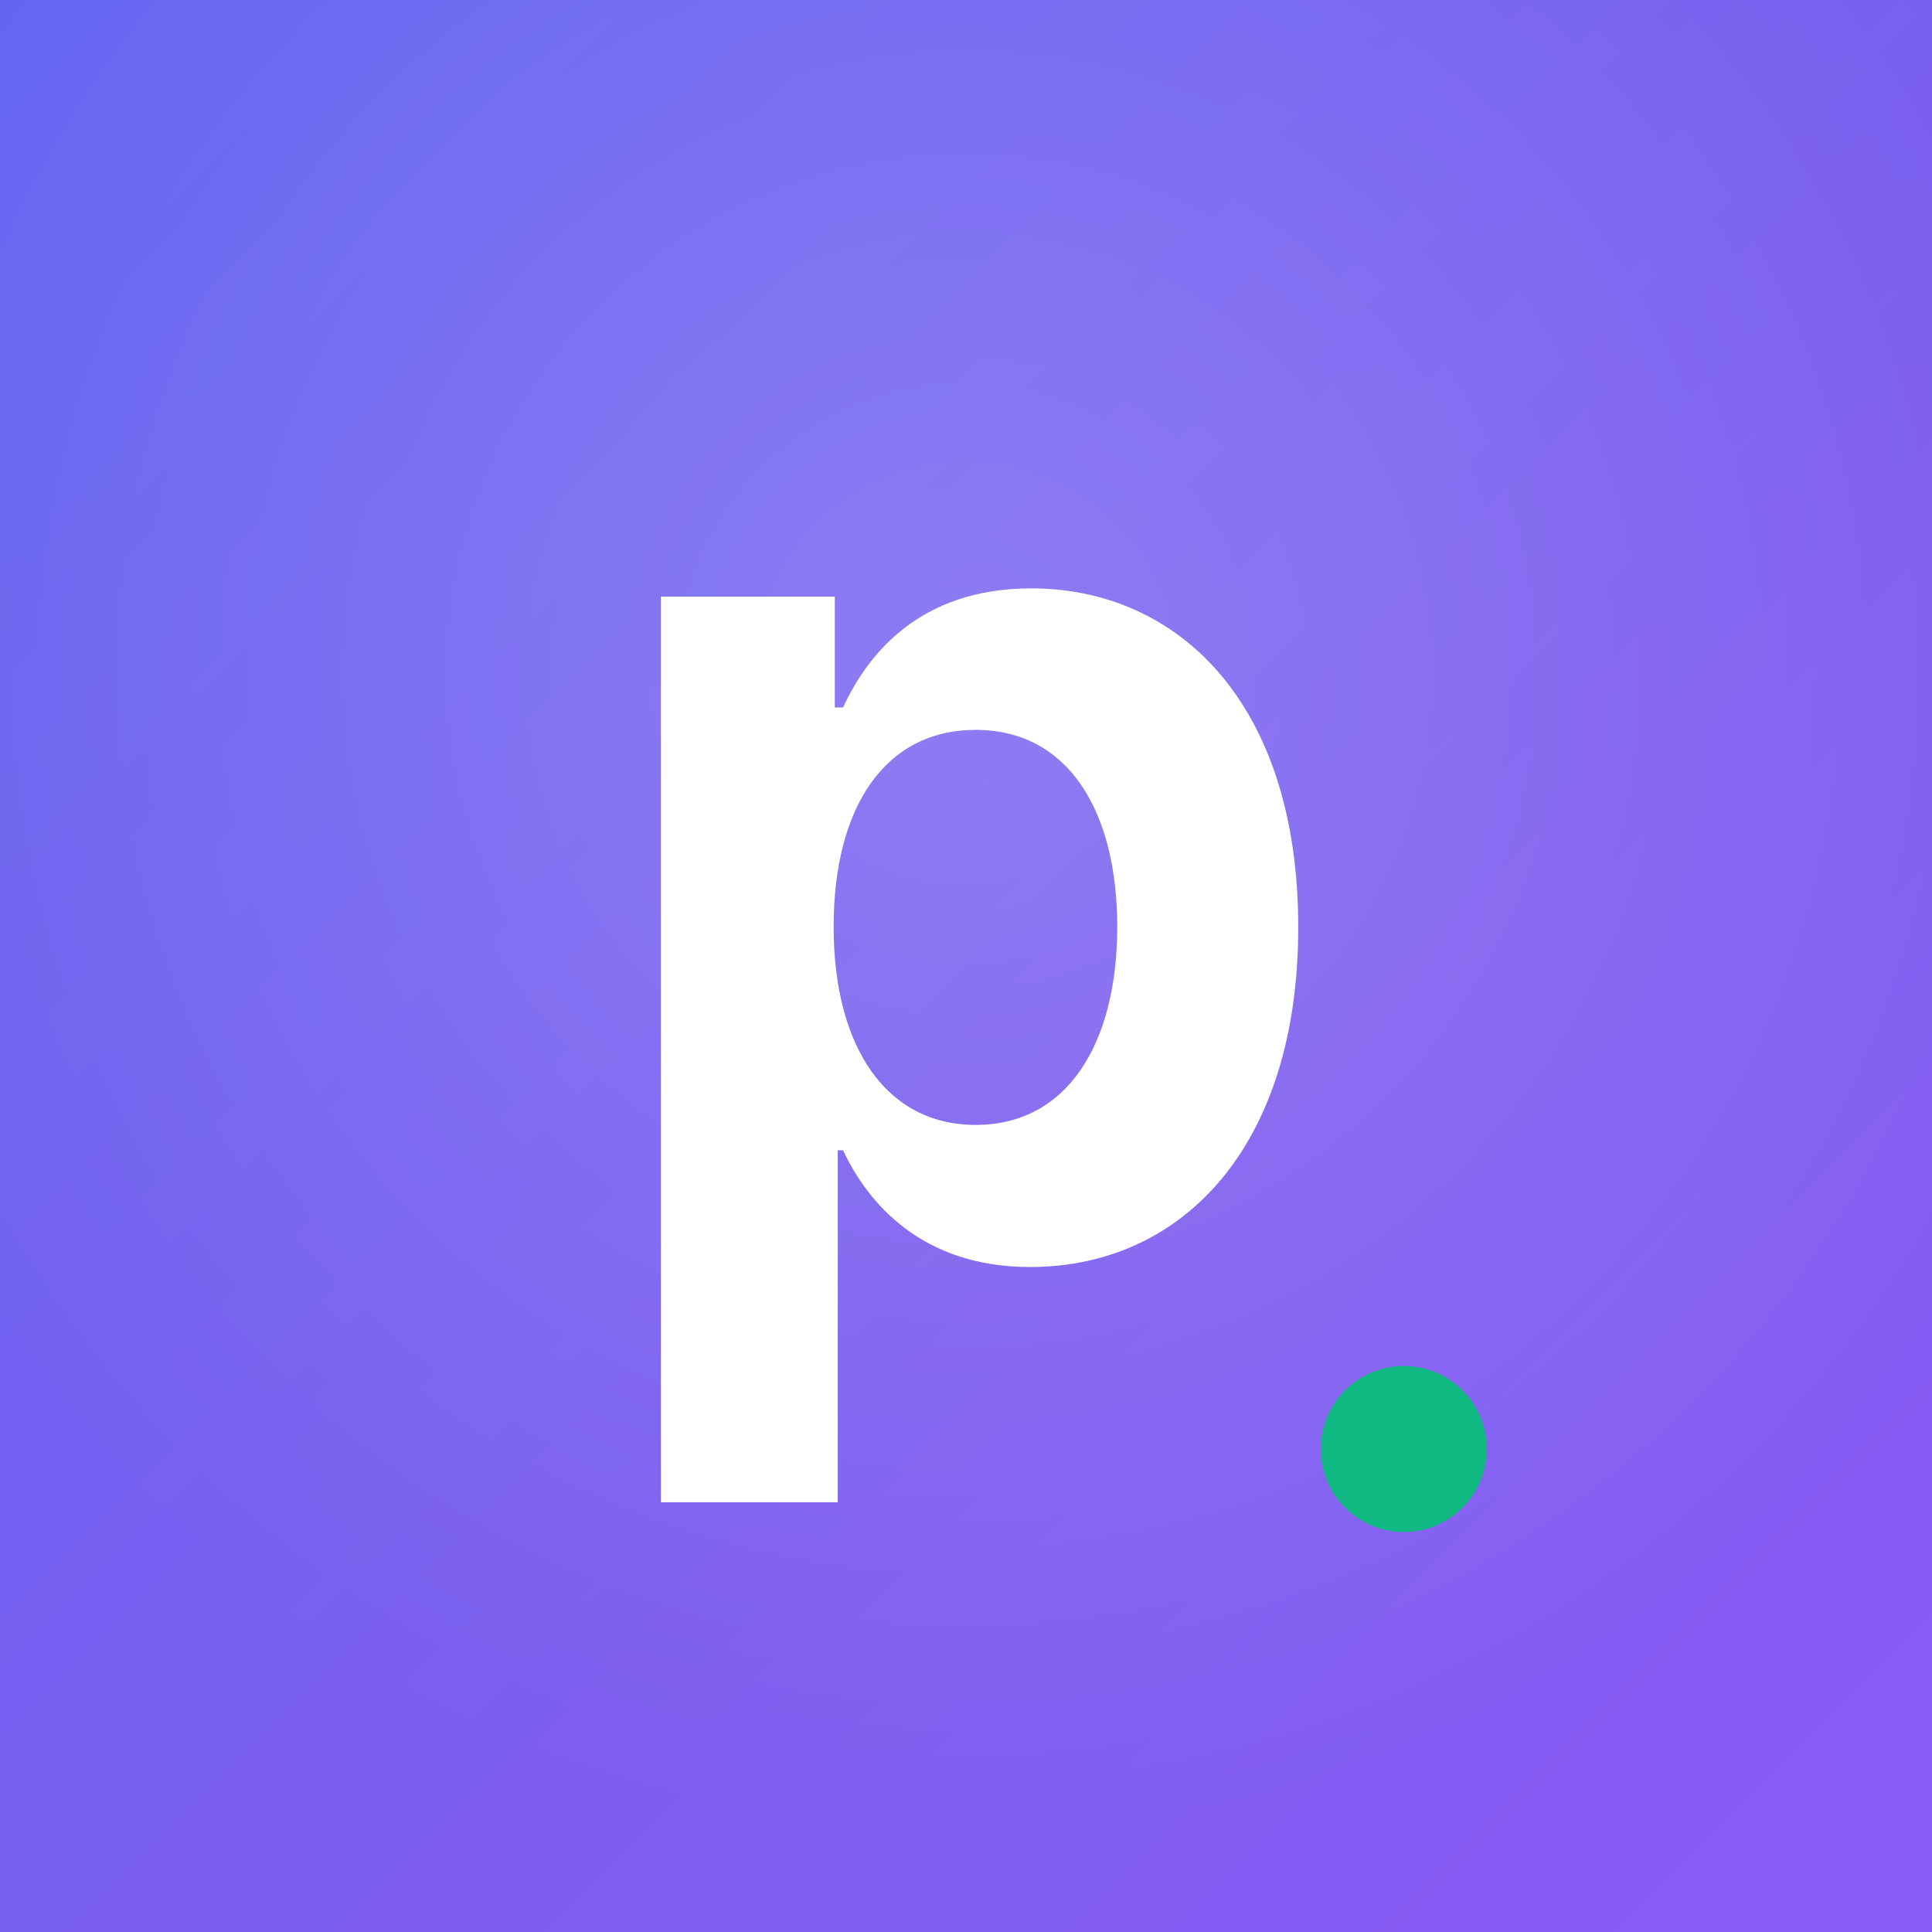
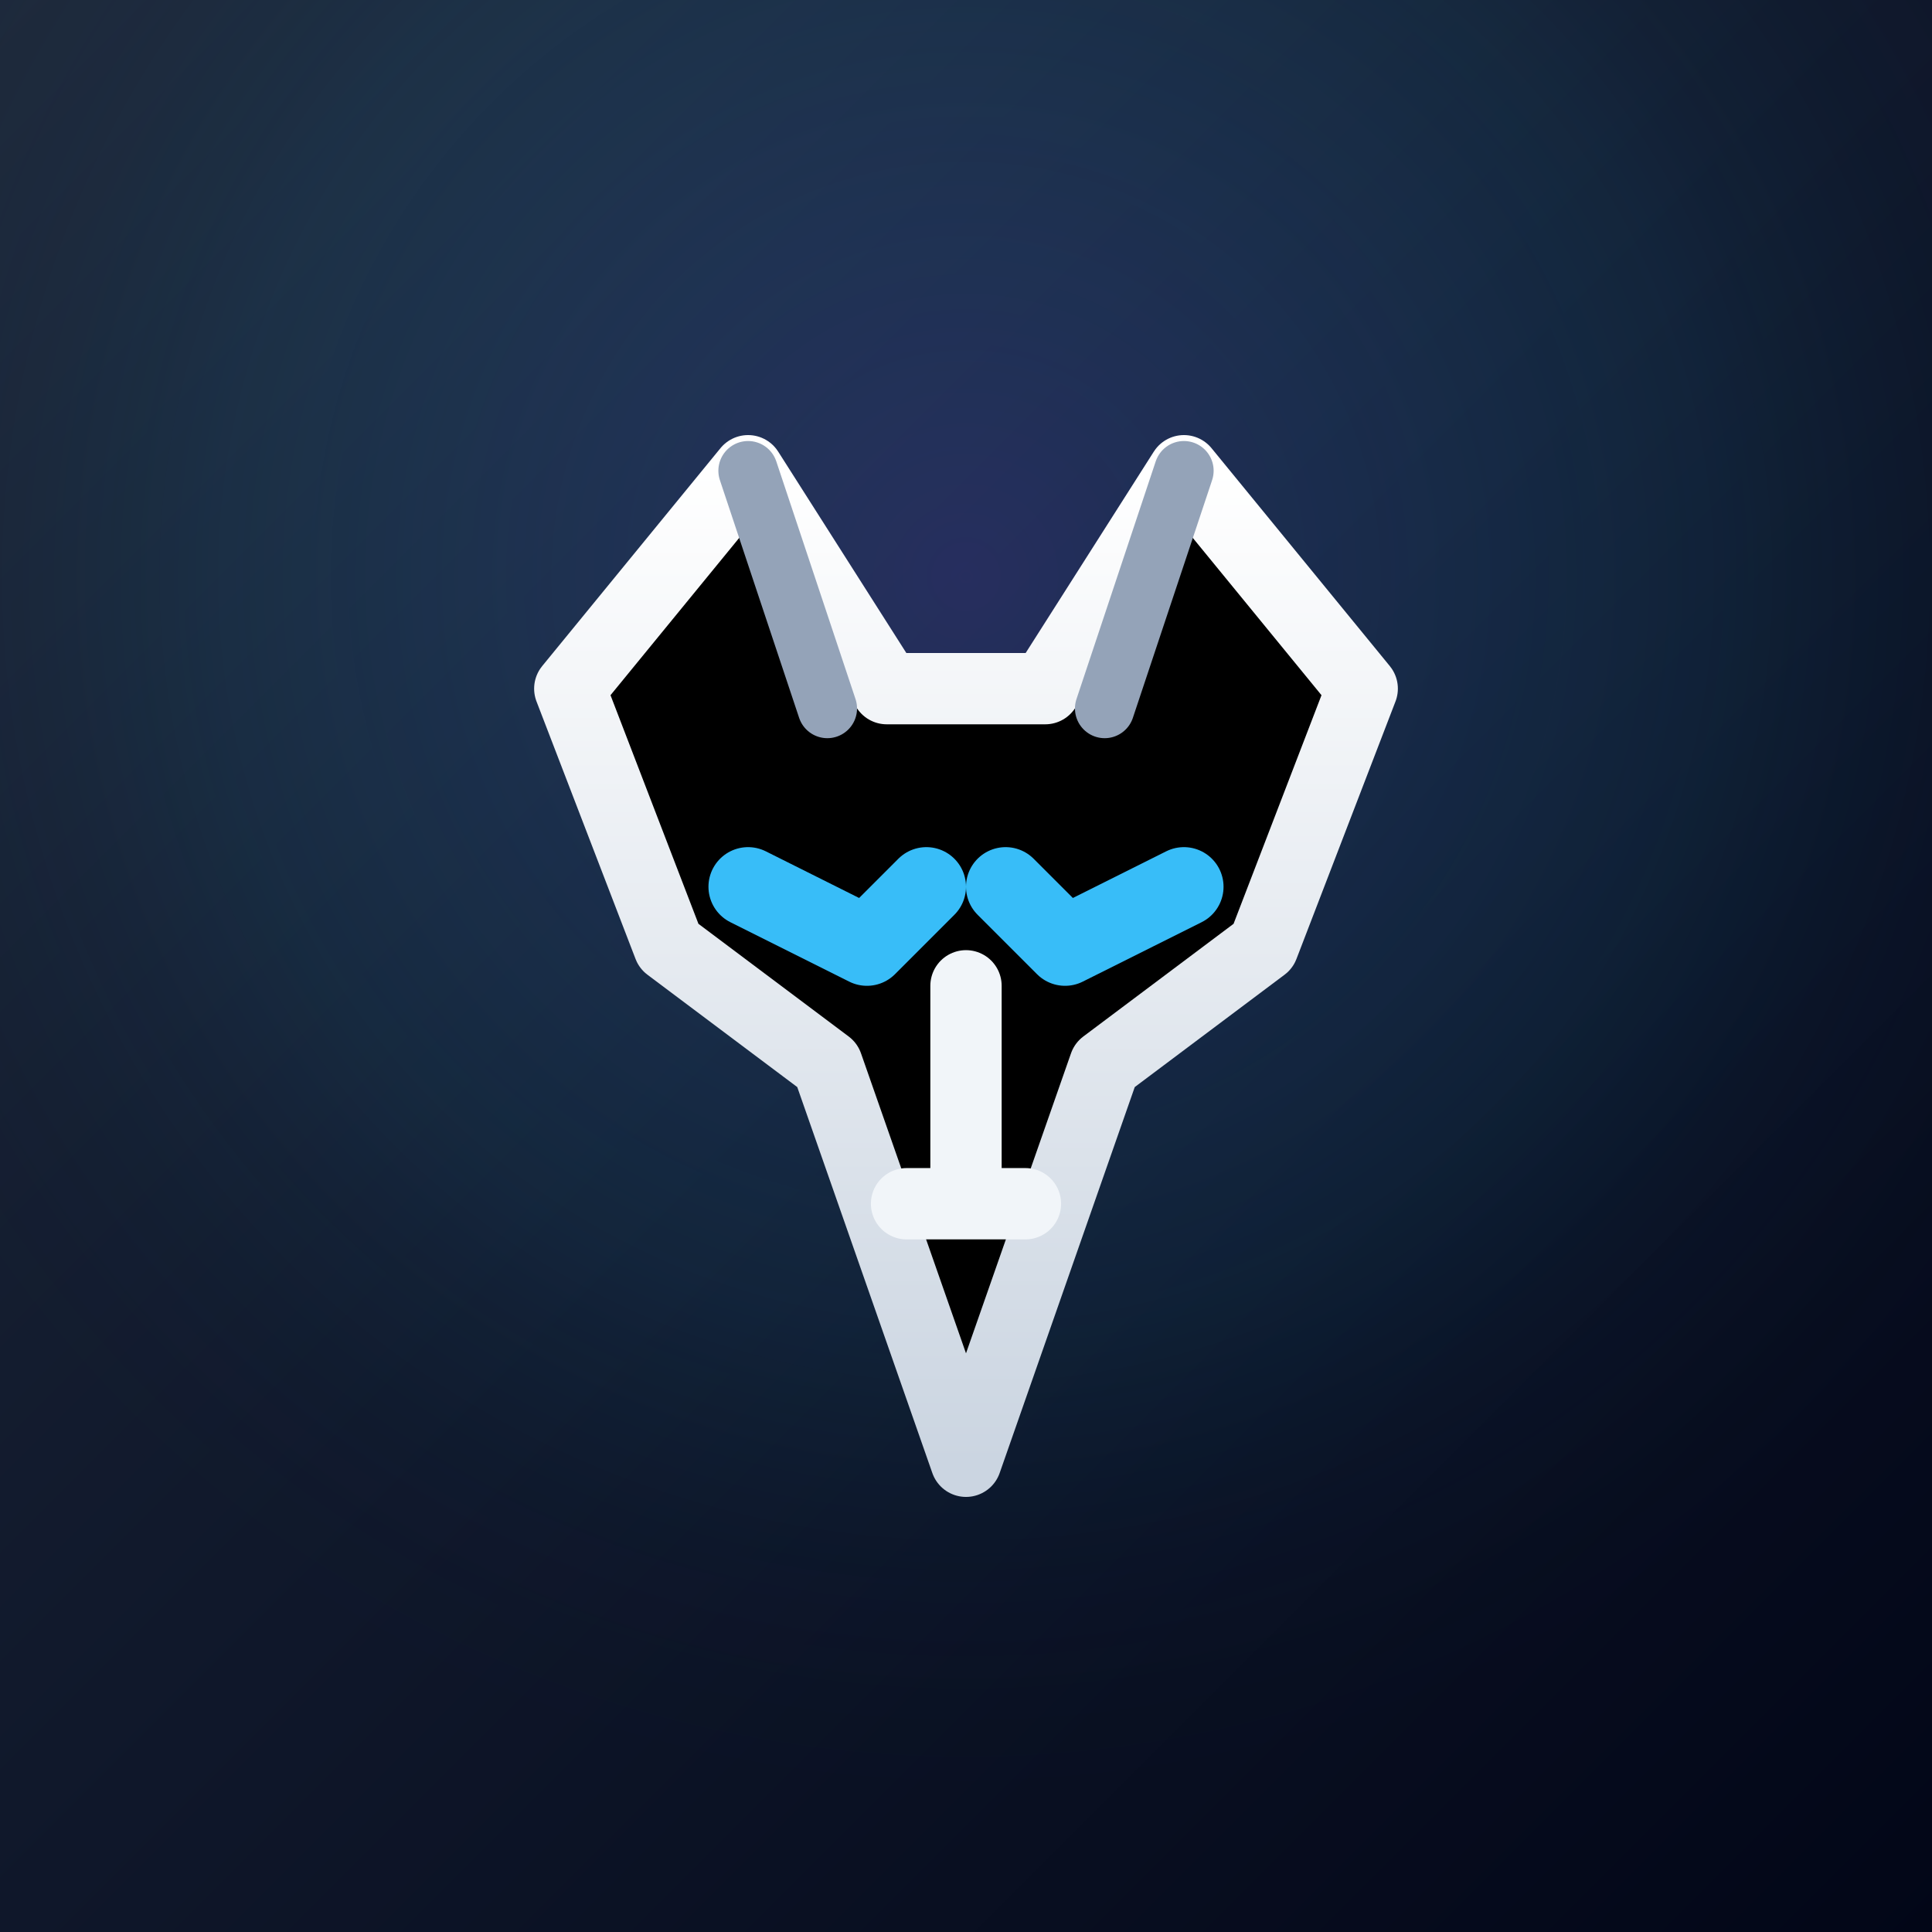
- <svg xmlns="http://www.w3.org/2000/svg" viewBox="0 0 512 512" role="img" aria-label="prepiroshi">
+ <svg xmlns="http://www.w3.org/2000/svg" viewBox="0 0 512 512" role="img" aria-label="Irbisa">
  <defs>
-     <linearGradient id="g" x1="0" y1="0" x2="1" y2="1">
-       <stop offset="0%" stop-color="#6366F1" />
-       <stop offset="60%" stop-color="#7C5DEF" />
-       <stop offset="100%" stop-color="#8B5CF6" />
+     <linearGradient id="bg" x1="0" y1="0" x2="1" y2="1">
+       <stop offset="0%" stop-color="#1E293B" />
+       <stop offset="50%" stop-color="#0F172A" />
+       <stop offset="100%" stop-color="#020617" />
    </linearGradient>
-     <radialGradient id="glow" cx="50%" cy="35%" r="60%">
-       <stop offset="0%" stop-color="#FFFFFF" stop-opacity="0.18" />
-       <stop offset="100%" stop-color="#FFFFFF" stop-opacity="0" />
+     <radialGradient id="aurora" cx="50%" cy="30%" r="65%">
+       <stop offset="0%" stop-color="#6366F1" stop-opacity="0.25" />
+       <stop offset="60%" stop-color="#38BDF8" stop-opacity="0.08" />
+       <stop offset="100%" stop-color="#020617" stop-opacity="0" />
    </radialGradient>
+     <linearGradient id="silver" x1="0" y1="0" x2="0" y2="1">
+       <stop offset="0%" stop-color="#FFFFFF" />
+       <stop offset="100%" stop-color="#CBD5E1" />
+     </linearGradient>
  </defs>
-   <rect width="512" height="512" fill="url(#g)" />
-   <rect width="512" height="512" fill="url(#glow)" />
-   <text x="50%" y="65%" text-anchor="middle" font-family="-apple-system, 'Inter', system-ui, sans-serif" font-size="320" font-weight="700" letter-spacing="-12" fill="#FFFFFF">p</text>
-   <circle cx="372" cy="384" r="22" fill="#10B981" />
+   <rect width="512" height="512" fill="url(#bg)" />
+   <rect width="512" height="512" fill="url(#aurora)" />
+   <g transform="translate(88, 88) scale(10.5)">
+     <path d="M6 9L10.5 3.5L14 9H18L21.5 3.5L26 9L23.5 15.5L19.5 18.5L16 28.5L12.5 18.5L8.5 15.5L6 9Z" fill="#6366F1" fill-opacity="0.18" />
+     <path d="M6 9L10.5 3.5L14 9H18L21.5 3.5L26 9L23.5 15.5L19.5 18.5L16 28.5L12.5 18.5L8.5 15.5L6 9Z" stroke="url(#silver)" stroke-width="1.8" stroke-linecap="round" stroke-linejoin="round" />
+     <path d="M10.5 3.5L12.5 9.5M21.5 3.5L19.5 9.5" stroke="#94A3B8" stroke-width="1.5" stroke-linecap="round" stroke-linejoin="round" />
+     <path d="M10.5 14L13.5 15.5L15 14M21.5 14L18.5 15.5L17 14" stroke="#38BDF8" stroke-width="2" stroke-linecap="round" stroke-linejoin="round" />
+     <path d="M16 16.5V22M14.5 22H17.5" stroke="#F1F5F9" stroke-width="1.8" stroke-linecap="round" stroke-linejoin="round" />
+   </g>
</svg>
